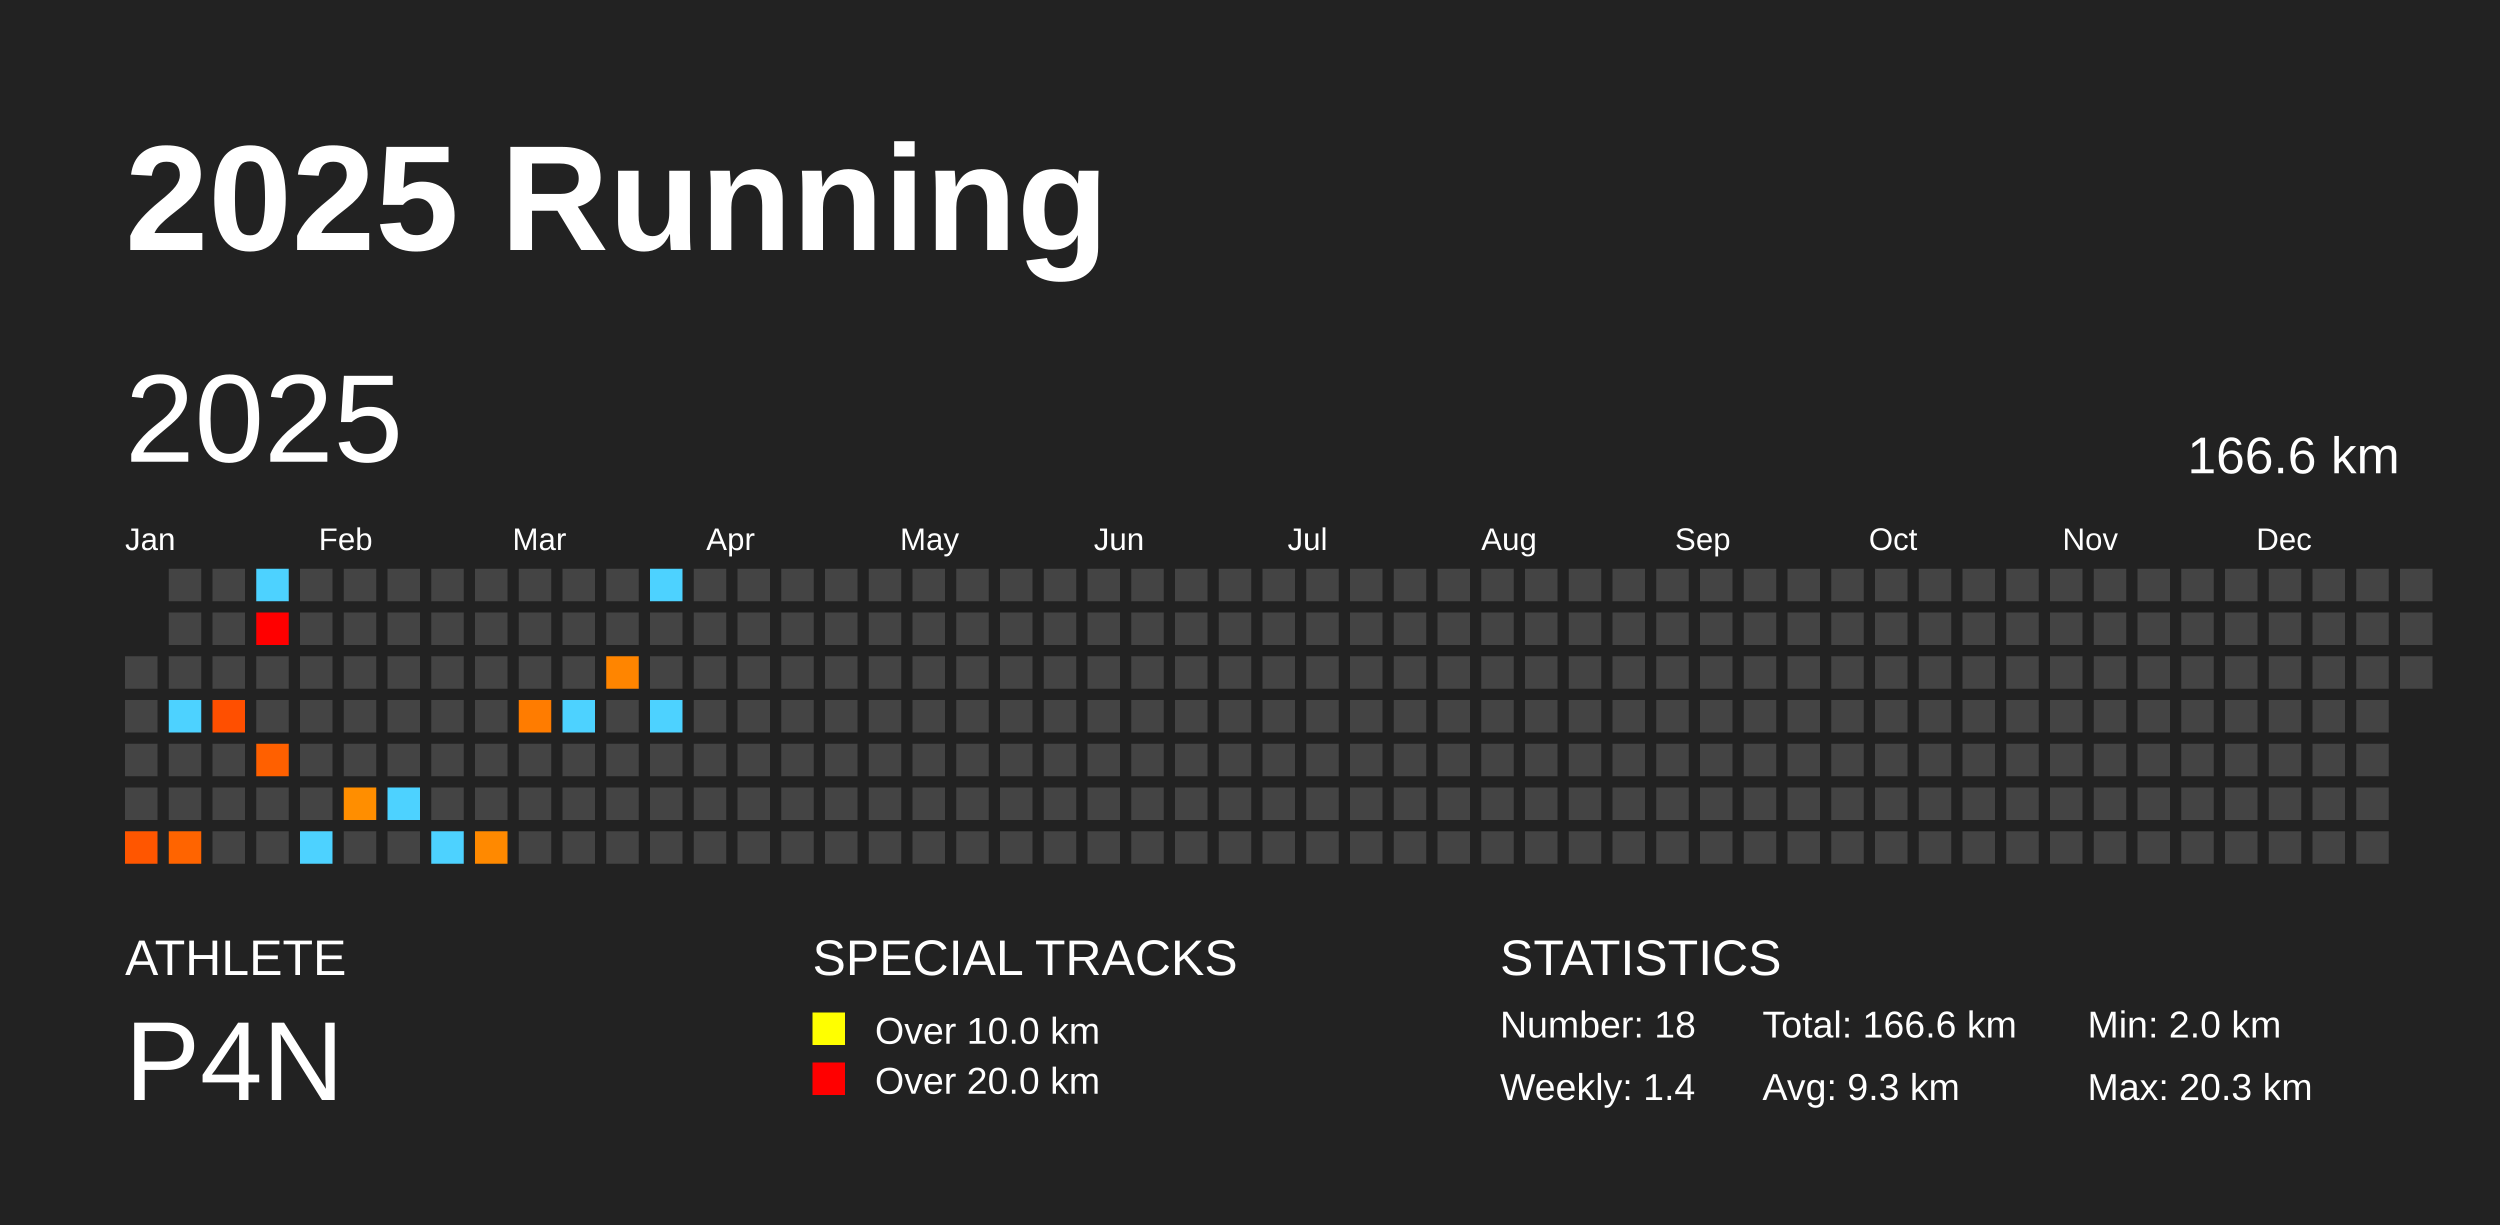
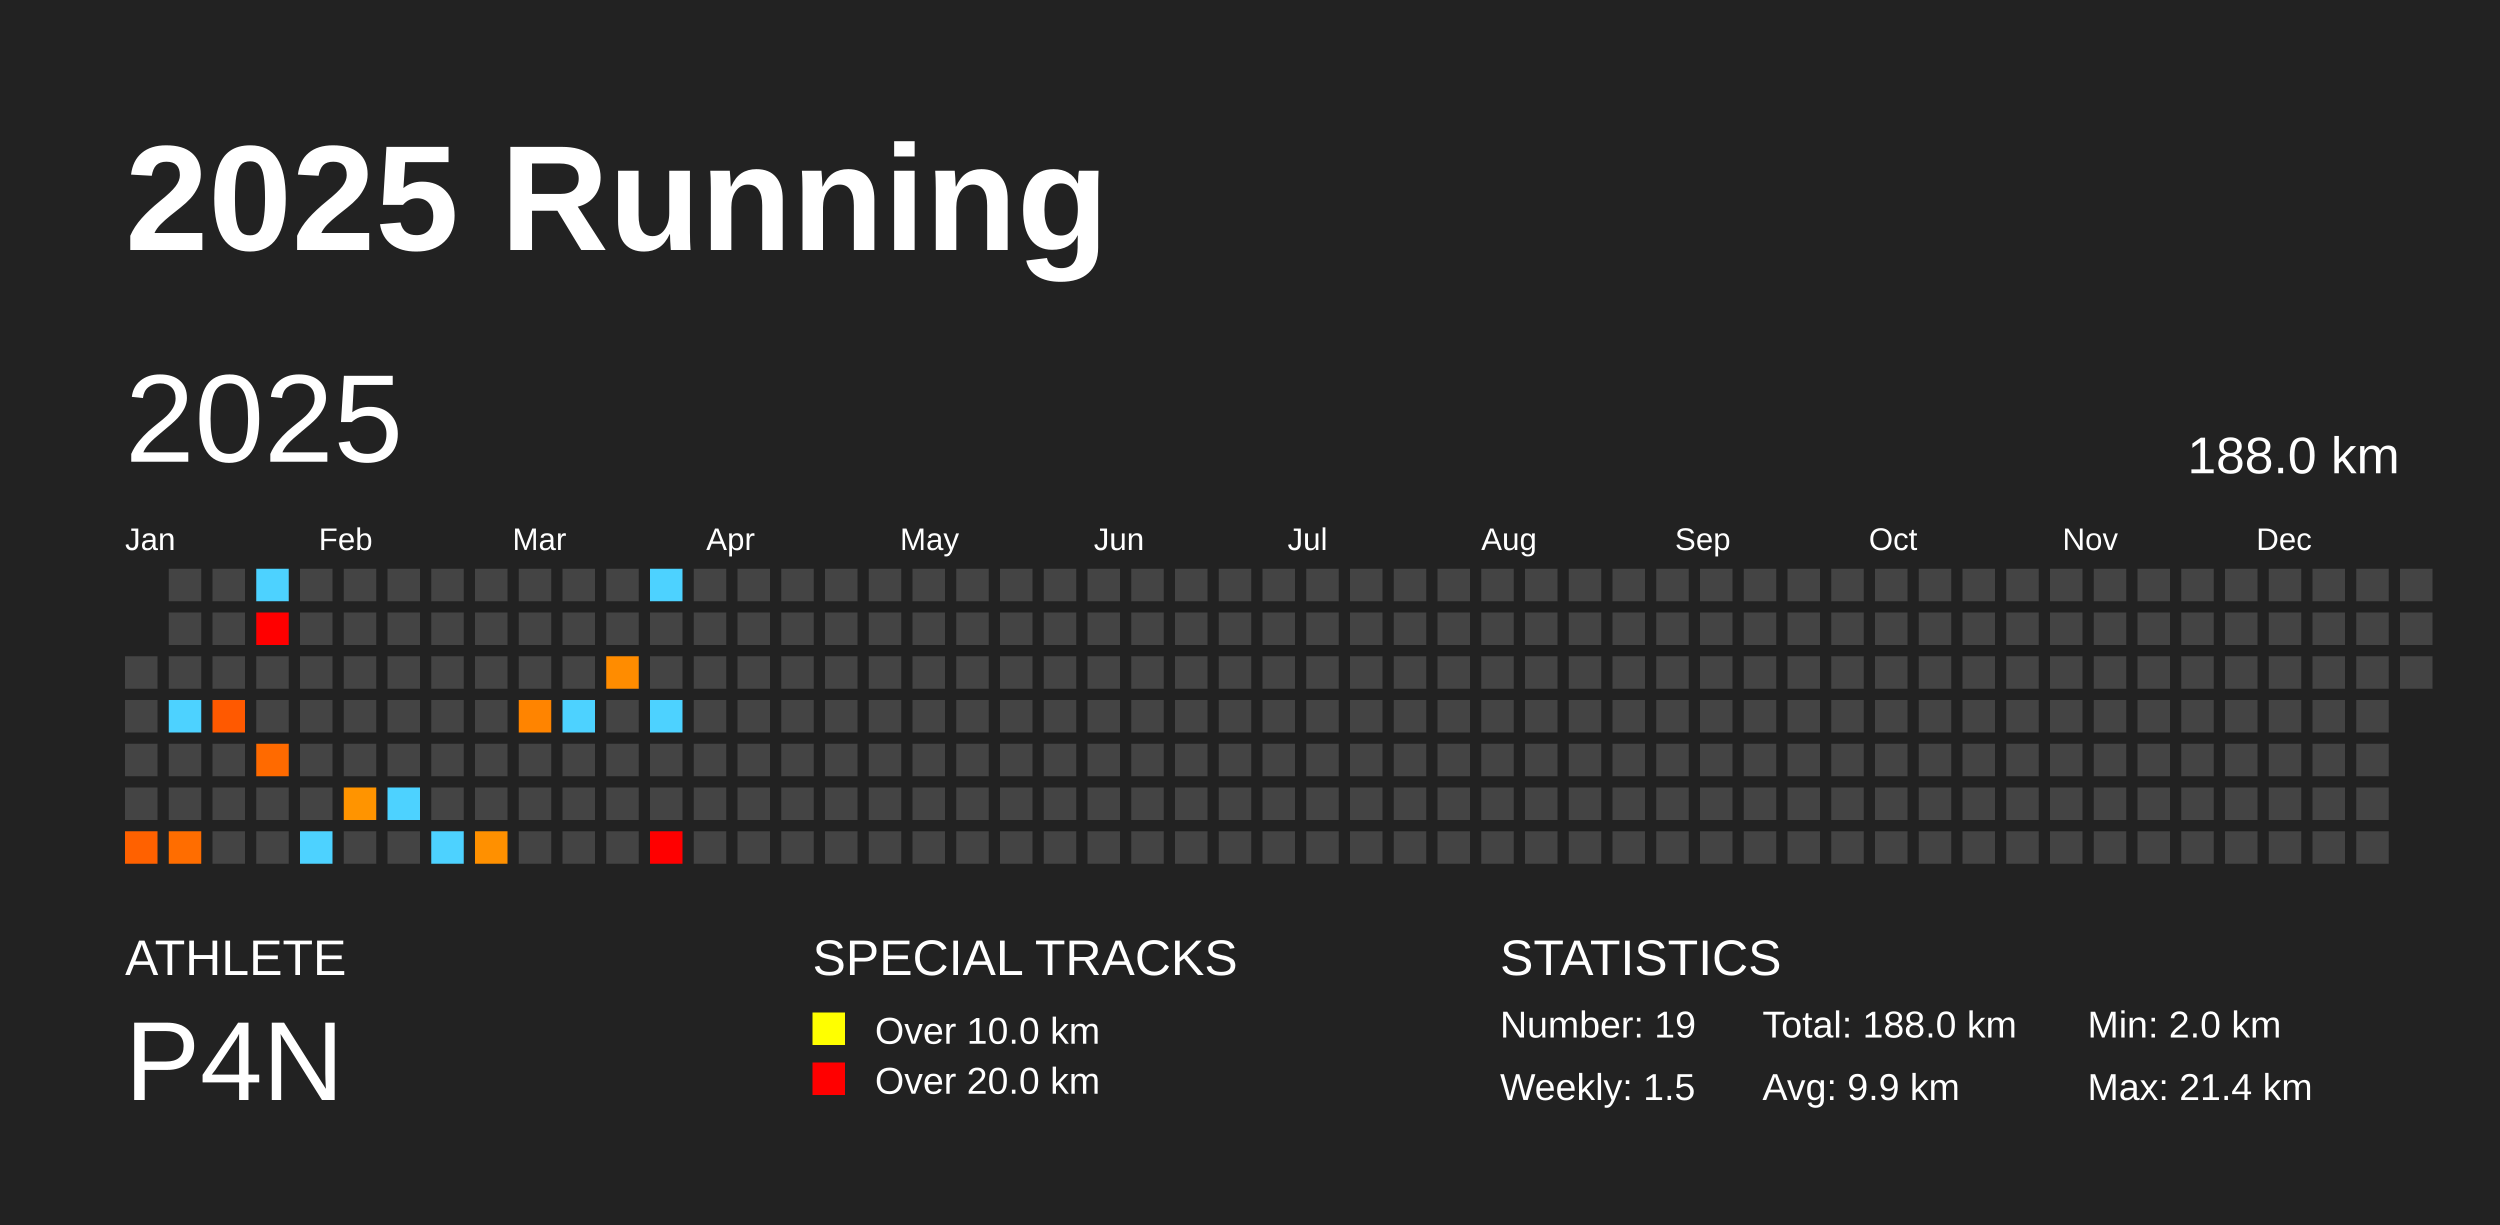
<svg xmlns="http://www.w3.org/2000/svg" baseProfile="full" height="98mm" version="1.1" viewBox="0,0,200,98" width="200mm">
  <defs />
  <rect fill="#222222" height="98" width="200" x="0" y="0" />
  <text fill="#FFFFFF" style="font-size:12px; font-family:Arial; font-weight:bold;" x="10" y="20">2025 Running</text>
  <text fill="#FFFFFF" style="font-size:4px; font-family:Arial" x="10" y="78">ATHLETE</text>
  <text fill="#FFFFFF" style="font-size:9px; font-family:Arial" x="10" y="88">P4N</text>
  <text fill="#FFFFFF" style="font-size:4px; font-family:Arial" x="65" y="78">SPECIAL TRACKS</text>
  <rect fill="yellow" height="2.6" width="2.6" x="65" y="81" />
  <text fill="#FFFFFF" style="font-size:3px; font-family:Arial" x="70" y="83.5">Over 10.0 km</text>
  <rect fill="red" height="2.6" width="2.6" x="65" y="85" />
  <text fill="#FFFFFF" style="font-size:3px; font-family:Arial" x="70" y="87.5">Over 20.0 km</text>
  <text fill="#FFFFFF" style="font-size:4px; font-family:Arial" x="120" y="78">STATISTICS</text>
-   <text fill="#FFFFFF" style="font-size:3px; font-family:Arial" x="120" y="83">Number: 18</text>
-   <text fill="#FFFFFF" style="font-size:3px; font-family:Arial" x="120" y="88">Weekly: 1.4</text>
-   <text fill="#FFFFFF" style="font-size:3px; font-family:Arial" x="141" y="83">Total: 166.6 km</text>
-   <text fill="#FFFFFF" style="font-size:3px; font-family:Arial" x="141" y="88">Avg: 9.3 km</text>
+   <text fill="#FFFFFF" style="font-size:3px; font-family:Arial" x="120" y="83">Number: 19</text>
+   <text fill="#FFFFFF" style="font-size:3px; font-family:Arial" x="120" y="88">Weekly: 1.5</text>
+   <text fill="#FFFFFF" style="font-size:3px; font-family:Arial" x="141" y="83">Total: 188.0 km</text>
+   <text fill="#FFFFFF" style="font-size:3px; font-family:Arial" x="141" y="88">Avg: 9.9 km</text>
  <text fill="#FFFFFF" style="font-size:3px; font-family:Arial" x="167" y="83">Min: 2.0 km</text>
-   <text fill="#FFFFFF" style="font-size:3px; font-family:Arial" x="167" y="88">Max: 20.3 km</text>
+   <text fill="#FFFFFF" style="font-size:3px; font-family:Arial" x="167" y="88">Max: 21.4 km</text>
  <text dominant-baseline="hanging" fill="#FFFFFF" style="font-size:10.0px; font-family:Arial;" x="10" y="30">2025</text>
-   <text dominant-baseline="hanging" fill="#FFFFFF" style="font-size:4.125px; font-family:Arial;" x="175" y="35">166.6 km</text>
+   <text dominant-baseline="hanging" fill="#FFFFFF" style="font-size:4.125px; font-family:Arial;" x="175" y="35">188.0 km</text>
  <text fill="#FFFFFF" style="font-size:2.5px; font-family:Arial" x="10.0" y="44">Jan</text>
  <text fill="#FFFFFF" style="font-size:2.5px; font-family:Arial" x="25.5" y="44">Feb</text>
  <text fill="#FFFFFF" style="font-size:2.5px; font-family:Arial" x="41.0" y="44">Mar</text>
  <text fill="#FFFFFF" style="font-size:2.5px; font-family:Arial" x="56.5" y="44">Apr</text>
  <text fill="#FFFFFF" style="font-size:2.5px; font-family:Arial" x="72.0" y="44">May</text>
  <text fill="#FFFFFF" style="font-size:2.5px; font-family:Arial" x="87.5" y="44">Jun</text>
  <text fill="#FFFFFF" style="font-size:2.5px; font-family:Arial" x="103.0" y="44">Jul</text>
  <text fill="#FFFFFF" style="font-size:2.5px; font-family:Arial" x="118.5" y="44">Aug</text>
  <text fill="#FFFFFF" style="font-size:2.5px; font-family:Arial" x="134.0" y="44">Sep</text>
  <text fill="#FFFFFF" style="font-size:2.5px; font-family:Arial" x="149.5" y="44">Oct</text>
  <text fill="#FFFFFF" style="font-size:2.5px; font-family:Arial" x="165.0" y="44">Nov</text>
  <text fill="#FFFFFF" style="font-size:2.5px; font-family:Arial" x="180.5" y="44">Dec</text>
  <rect fill="#444444" height="2.6" width="2.6" x="10.0" y="52.5" />
  <rect fill="#444444" height="2.6" width="2.6" x="10.0" y="56.0" />
  <rect fill="#444444" height="2.6" width="2.6" x="10.0" y="59.5" />
  <rect fill="#444444" height="2.6" width="2.6" x="10.0" y="63.0" />
-   <rect fill="#ff5600" height="2.6" width="2.6" x="10.0" y="66.5" />
+   <rect fill="#ff6100" height="2.6" width="2.6" x="10.0" y="66.5" />
  <rect fill="#444444" height="2.6" width="2.6" x="13.5" y="45.5" />
  <rect fill="#444444" height="2.6" width="2.6" x="13.5" y="49.0" />
  <rect fill="#444444" height="2.6" width="2.6" x="13.5" y="52.5" />
  <rect fill="#4dd2ff" height="2.6" width="2.6" x="13.5" y="56.0" />
  <rect fill="#444444" height="2.6" width="2.6" x="13.5" y="59.5" />
  <rect fill="#444444" height="2.6" width="2.6" x="13.5" y="63.0" />
-   <rect fill="#ff6400" height="2.6" width="2.6" x="13.5" y="66.5" />
+   <rect fill="#ff6d00" height="2.6" width="2.6" x="13.5" y="66.5" />
  <rect fill="#444444" height="2.6" width="2.6" x="17.0" y="45.5" />
  <rect fill="#444444" height="2.6" width="2.6" x="17.0" y="49.0" />
  <rect fill="#444444" height="2.6" width="2.6" x="17.0" y="52.5" />
-   <rect fill="#ff4f00" height="2.6" width="2.6" x="17.0" y="56.0" />
+   <rect fill="#ff5900" height="2.6" width="2.6" x="17.0" y="56.0" />
  <rect fill="#444444" height="2.6" width="2.6" x="17.0" y="59.5" />
  <rect fill="#444444" height="2.6" width="2.6" x="17.0" y="63.0" />
  <rect fill="#444444" height="2.6" width="2.6" x="17.0" y="66.5" />
  <rect fill="#4dd2ff" height="2.6" width="2.6" x="20.5" y="45.5" />
  <rect fill="red" height="2.6" width="2.6" x="20.5" y="49.0" />
  <rect fill="#444444" height="2.6" width="2.6" x="20.5" y="52.5" />
  <rect fill="#444444" height="2.6" width="2.6" x="20.5" y="56.0" />
-   <rect fill="#ff6000" height="2.6" width="2.6" x="20.5" y="59.5" />
+   <rect fill="#ff6a00" height="2.6" width="2.6" x="20.5" y="59.5" />
  <rect fill="#444444" height="2.6" width="2.6" x="20.5" y="63.0" />
  <rect fill="#444444" height="2.6" width="2.6" x="20.5" y="66.5" />
  <rect fill="#444444" height="2.6" width="2.6" x="24.0" y="45.5" />
  <rect fill="#444444" height="2.6" width="2.6" x="24.0" y="49.0" />
  <rect fill="#444444" height="2.6" width="2.6" x="24.0" y="52.5" />
  <rect fill="#444444" height="2.6" width="2.6" x="24.0" y="56.0" />
  <rect fill="#444444" height="2.6" width="2.6" x="24.0" y="59.5" />
  <rect fill="#444444" height="2.6" width="2.6" x="24.0" y="63.0" />
  <rect fill="#4dd2ff" height="2.6" width="2.6" x="24.0" y="66.5" />
  <rect fill="#444444" height="2.6" width="2.6" x="27.5" y="45.5" />
  <rect fill="#444444" height="2.6" width="2.6" x="27.5" y="49.0" />
  <rect fill="#444444" height="2.6" width="2.6" x="27.5" y="52.5" />
  <rect fill="#444444" height="2.6" width="2.6" x="27.5" y="56.0" />
  <rect fill="#444444" height="2.6" width="2.6" x="27.5" y="59.5" />
-   <rect fill="#ff8e00" height="2.6" width="2.6" x="27.5" y="63.0" />
+   <rect fill="#ff9400" height="2.6" width="2.6" x="27.5" y="63.0" />
  <rect fill="#444444" height="2.6" width="2.6" x="27.5" y="66.5" />
  <rect fill="#444444" height="2.6" width="2.6" x="31.0" y="45.5" />
  <rect fill="#444444" height="2.6" width="2.6" x="31.0" y="49.0" />
  <rect fill="#444444" height="2.6" width="2.6" x="31.0" y="52.5" />
  <rect fill="#444444" height="2.6" width="2.6" x="31.0" y="56.0" />
  <rect fill="#444444" height="2.6" width="2.6" x="31.0" y="59.5" />
  <rect fill="#4dd2ff" height="2.6" width="2.6" x="31.0" y="63.0" />
  <rect fill="#444444" height="2.6" width="2.6" x="31.0" y="66.5" />
  <rect fill="#444444" height="2.6" width="2.6" x="34.5" y="45.5" />
  <rect fill="#444444" height="2.6" width="2.6" x="34.5" y="49.0" />
  <rect fill="#444444" height="2.6" width="2.6" x="34.5" y="52.5" />
  <rect fill="#444444" height="2.6" width="2.6" x="34.5" y="56.0" />
  <rect fill="#444444" height="2.6" width="2.6" x="34.5" y="59.5" />
  <rect fill="#444444" height="2.6" width="2.6" x="34.5" y="63.0" />
  <rect fill="#4dd2ff" height="2.6" width="2.6" x="34.5" y="66.5" />
  <rect fill="#444444" height="2.6" width="2.6" x="38.0" y="45.5" />
  <rect fill="#444444" height="2.6" width="2.6" x="38.0" y="49.0" />
  <rect fill="#444444" height="2.6" width="2.6" x="38.0" y="52.5" />
  <rect fill="#444444" height="2.6" width="2.6" x="38.0" y="56.0" />
  <rect fill="#444444" height="2.6" width="2.6" x="38.0" y="59.5" />
  <rect fill="#444444" height="2.6" width="2.6" x="38.0" y="63.0" />
-   <rect fill="#ff8900" height="2.6" width="2.6" x="38.0" y="66.5" />
+   <rect fill="#ff9000" height="2.6" width="2.6" x="38.0" y="66.5" />
  <rect fill="#444444" height="2.6" width="2.6" x="41.5" y="45.5" />
  <rect fill="#444444" height="2.6" width="2.6" x="41.5" y="49.0" />
  <rect fill="#444444" height="2.6" width="2.6" x="41.5" y="52.5" />
-   <rect fill="#ff7c00" height="2.6" width="2.6" x="41.5" y="56.0" />
+   <rect fill="#ff8400" height="2.6" width="2.6" x="41.5" y="56.0" />
  <rect fill="#444444" height="2.6" width="2.6" x="41.5" y="59.5" />
  <rect fill="#444444" height="2.6" width="2.6" x="41.5" y="63.0" />
  <rect fill="#444444" height="2.6" width="2.6" x="41.5" y="66.5" />
  <rect fill="#444444" height="2.6" width="2.6" x="45.0" y="45.5" />
  <rect fill="#444444" height="2.6" width="2.6" x="45.0" y="49.0" />
  <rect fill="#444444" height="2.6" width="2.6" x="45.0" y="52.5" />
  <rect fill="#4dd2ff" height="2.6" width="2.6" x="45.0" y="56.0" />
  <rect fill="#444444" height="2.6" width="2.6" x="45.0" y="59.5" />
  <rect fill="#444444" height="2.6" width="2.6" x="45.0" y="63.0" />
  <rect fill="#444444" height="2.6" width="2.6" x="45.0" y="66.5" />
  <rect fill="#444444" height="2.6" width="2.6" x="48.5" y="45.5" />
  <rect fill="#444444" height="2.6" width="2.6" x="48.5" y="49.0" />
-   <rect fill="#ff8500" height="2.6" width="2.6" x="48.5" y="52.5" />
+   <rect fill="#ff8c00" height="2.6" width="2.6" x="48.5" y="52.5" />
  <rect fill="#444444" height="2.6" width="2.6" x="48.5" y="56.0" />
  <rect fill="#444444" height="2.6" width="2.6" x="48.5" y="59.5" />
  <rect fill="#444444" height="2.6" width="2.6" x="48.5" y="63.0" />
  <rect fill="#444444" height="2.6" width="2.6" x="48.5" y="66.5" />
  <rect fill="#4dd2ff" height="2.6" width="2.6" x="52.0" y="45.5" />
  <rect fill="#444444" height="2.6" width="2.6" x="52.0" y="49.0" />
  <rect fill="#444444" height="2.6" width="2.6" x="52.0" y="52.5" />
  <rect fill="#4dd2ff" height="2.6" width="2.6" x="52.0" y="56.0" />
  <rect fill="#444444" height="2.6" width="2.6" x="52.0" y="59.5" />
  <rect fill="#444444" height="2.6" width="2.6" x="52.0" y="63.0" />
-   <rect fill="#444444" height="2.6" width="2.6" x="52.0" y="66.5" />
+   <rect fill="red" height="2.6" width="2.6" x="52.0" y="66.5" />
  <rect fill="#444444" height="2.6" width="2.6" x="55.5" y="45.5" />
  <rect fill="#444444" height="2.6" width="2.6" x="55.5" y="49.0" />
  <rect fill="#444444" height="2.6" width="2.6" x="55.5" y="52.5" />
  <rect fill="#444444" height="2.6" width="2.6" x="55.5" y="56.0" />
  <rect fill="#444444" height="2.6" width="2.6" x="55.5" y="59.5" />
  <rect fill="#444444" height="2.6" width="2.6" x="55.5" y="63.0" />
  <rect fill="#444444" height="2.6" width="2.6" x="55.5" y="66.5" />
  <rect fill="#444444" height="2.6" width="2.6" x="59.0" y="45.5" />
  <rect fill="#444444" height="2.6" width="2.6" x="59.0" y="49.0" />
  <rect fill="#444444" height="2.6" width="2.6" x="59.0" y="52.5" />
  <rect fill="#444444" height="2.6" width="2.6" x="59.0" y="56.0" />
  <rect fill="#444444" height="2.6" width="2.6" x="59.0" y="59.5" />
  <rect fill="#444444" height="2.6" width="2.6" x="59.0" y="63.0" />
  <rect fill="#444444" height="2.6" width="2.6" x="59.0" y="66.5" />
  <rect fill="#444444" height="2.6" width="2.6" x="62.5" y="45.5" />
  <rect fill="#444444" height="2.6" width="2.6" x="62.5" y="49.0" />
  <rect fill="#444444" height="2.6" width="2.6" x="62.5" y="52.5" />
  <rect fill="#444444" height="2.6" width="2.6" x="62.5" y="56.0" />
  <rect fill="#444444" height="2.6" width="2.6" x="62.5" y="59.5" />
  <rect fill="#444444" height="2.6" width="2.6" x="62.5" y="63.0" />
  <rect fill="#444444" height="2.6" width="2.6" x="62.5" y="66.5" />
  <rect fill="#444444" height="2.6" width="2.6" x="66.0" y="45.5" />
  <rect fill="#444444" height="2.6" width="2.6" x="66.0" y="49.0" />
  <rect fill="#444444" height="2.6" width="2.6" x="66.0" y="52.5" />
  <rect fill="#444444" height="2.6" width="2.6" x="66.0" y="56.0" />
  <rect fill="#444444" height="2.6" width="2.6" x="66.0" y="59.5" />
  <rect fill="#444444" height="2.6" width="2.6" x="66.0" y="63.0" />
  <rect fill="#444444" height="2.6" width="2.6" x="66.0" y="66.5" />
  <rect fill="#444444" height="2.6" width="2.6" x="69.5" y="45.5" />
  <rect fill="#444444" height="2.6" width="2.6" x="69.5" y="49.0" />
  <rect fill="#444444" height="2.6" width="2.6" x="69.5" y="52.5" />
  <rect fill="#444444" height="2.6" width="2.6" x="69.5" y="56.0" />
  <rect fill="#444444" height="2.6" width="2.6" x="69.5" y="59.5" />
  <rect fill="#444444" height="2.6" width="2.6" x="69.5" y="63.0" />
  <rect fill="#444444" height="2.6" width="2.6" x="69.5" y="66.5" />
  <rect fill="#444444" height="2.6" width="2.6" x="73.0" y="45.5" />
  <rect fill="#444444" height="2.6" width="2.6" x="73.0" y="49.0" />
  <rect fill="#444444" height="2.6" width="2.6" x="73.0" y="52.5" />
  <rect fill="#444444" height="2.6" width="2.6" x="73.0" y="56.0" />
  <rect fill="#444444" height="2.6" width="2.6" x="73.0" y="59.5" />
  <rect fill="#444444" height="2.6" width="2.6" x="73.0" y="63.0" />
  <rect fill="#444444" height="2.6" width="2.6" x="73.0" y="66.5" />
  <rect fill="#444444" height="2.6" width="2.6" x="76.5" y="45.5" />
  <rect fill="#444444" height="2.6" width="2.6" x="76.5" y="49.0" />
  <rect fill="#444444" height="2.6" width="2.6" x="76.5" y="52.5" />
  <rect fill="#444444" height="2.6" width="2.6" x="76.5" y="56.0" />
  <rect fill="#444444" height="2.6" width="2.6" x="76.5" y="59.5" />
  <rect fill="#444444" height="2.6" width="2.6" x="76.5" y="63.0" />
  <rect fill="#444444" height="2.6" width="2.6" x="76.5" y="66.5" />
  <rect fill="#444444" height="2.6" width="2.6" x="80.0" y="45.5" />
  <rect fill="#444444" height="2.6" width="2.6" x="80.0" y="49.0" />
  <rect fill="#444444" height="2.6" width="2.6" x="80.0" y="52.5" />
  <rect fill="#444444" height="2.6" width="2.6" x="80.0" y="56.0" />
  <rect fill="#444444" height="2.6" width="2.6" x="80.0" y="59.5" />
  <rect fill="#444444" height="2.6" width="2.6" x="80.0" y="63.0" />
  <rect fill="#444444" height="2.6" width="2.6" x="80.0" y="66.5" />
  <rect fill="#444444" height="2.6" width="2.6" x="83.5" y="45.5" />
  <rect fill="#444444" height="2.6" width="2.6" x="83.5" y="49.0" />
  <rect fill="#444444" height="2.6" width="2.6" x="83.5" y="52.5" />
  <rect fill="#444444" height="2.6" width="2.6" x="83.5" y="56.0" />
  <rect fill="#444444" height="2.6" width="2.6" x="83.5" y="59.5" />
  <rect fill="#444444" height="2.6" width="2.6" x="83.5" y="63.0" />
  <rect fill="#444444" height="2.6" width="2.6" x="83.5" y="66.5" />
  <rect fill="#444444" height="2.6" width="2.6" x="87.0" y="45.5" />
  <rect fill="#444444" height="2.6" width="2.6" x="87.0" y="49.0" />
  <rect fill="#444444" height="2.6" width="2.6" x="87.0" y="52.5" />
  <rect fill="#444444" height="2.6" width="2.6" x="87.0" y="56.0" />
  <rect fill="#444444" height="2.6" width="2.6" x="87.0" y="59.5" />
  <rect fill="#444444" height="2.6" width="2.6" x="87.0" y="63.0" />
  <rect fill="#444444" height="2.6" width="2.6" x="87.0" y="66.5" />
  <rect fill="#444444" height="2.6" width="2.6" x="90.5" y="45.5" />
  <rect fill="#444444" height="2.6" width="2.6" x="90.5" y="49.0" />
  <rect fill="#444444" height="2.6" width="2.6" x="90.5" y="52.5" />
  <rect fill="#444444" height="2.6" width="2.6" x="90.5" y="56.0" />
  <rect fill="#444444" height="2.6" width="2.6" x="90.5" y="59.5" />
  <rect fill="#444444" height="2.6" width="2.6" x="90.5" y="63.0" />
  <rect fill="#444444" height="2.6" width="2.6" x="90.5" y="66.5" />
  <rect fill="#444444" height="2.6" width="2.6" x="94.0" y="45.5" />
  <rect fill="#444444" height="2.6" width="2.6" x="94.0" y="49.0" />
  <rect fill="#444444" height="2.6" width="2.6" x="94.0" y="52.5" />
  <rect fill="#444444" height="2.6" width="2.6" x="94.0" y="56.0" />
  <rect fill="#444444" height="2.6" width="2.6" x="94.0" y="59.5" />
  <rect fill="#444444" height="2.6" width="2.6" x="94.0" y="63.0" />
  <rect fill="#444444" height="2.6" width="2.6" x="94.0" y="66.5" />
  <rect fill="#444444" height="2.6" width="2.6" x="97.5" y="45.5" />
  <rect fill="#444444" height="2.6" width="2.6" x="97.5" y="49.0" />
  <rect fill="#444444" height="2.6" width="2.6" x="97.5" y="52.5" />
  <rect fill="#444444" height="2.6" width="2.6" x="97.5" y="56.0" />
  <rect fill="#444444" height="2.6" width="2.6" x="97.5" y="59.5" />
  <rect fill="#444444" height="2.6" width="2.6" x="97.5" y="63.0" />
  <rect fill="#444444" height="2.6" width="2.6" x="97.5" y="66.5" />
  <rect fill="#444444" height="2.6" width="2.6" x="101.0" y="45.5" />
  <rect fill="#444444" height="2.6" width="2.6" x="101.0" y="49.0" />
  <rect fill="#444444" height="2.6" width="2.6" x="101.0" y="52.5" />
  <rect fill="#444444" height="2.6" width="2.6" x="101.0" y="56.0" />
  <rect fill="#444444" height="2.6" width="2.6" x="101.0" y="59.5" />
  <rect fill="#444444" height="2.6" width="2.6" x="101.0" y="63.0" />
  <rect fill="#444444" height="2.6" width="2.6" x="101.0" y="66.5" />
  <rect fill="#444444" height="2.6" width="2.6" x="104.5" y="45.5" />
  <rect fill="#444444" height="2.6" width="2.6" x="104.5" y="49.0" />
  <rect fill="#444444" height="2.6" width="2.6" x="104.5" y="52.5" />
  <rect fill="#444444" height="2.6" width="2.6" x="104.5" y="56.0" />
  <rect fill="#444444" height="2.6" width="2.6" x="104.5" y="59.5" />
  <rect fill="#444444" height="2.6" width="2.6" x="104.5" y="63.0" />
  <rect fill="#444444" height="2.6" width="2.6" x="104.5" y="66.5" />
  <rect fill="#444444" height="2.6" width="2.6" x="108.0" y="45.5" />
  <rect fill="#444444" height="2.6" width="2.6" x="108.0" y="49.0" />
  <rect fill="#444444" height="2.6" width="2.6" x="108.0" y="52.5" />
  <rect fill="#444444" height="2.6" width="2.6" x="108.0" y="56.0" />
  <rect fill="#444444" height="2.6" width="2.6" x="108.0" y="59.5" />
  <rect fill="#444444" height="2.6" width="2.6" x="108.0" y="63.0" />
  <rect fill="#444444" height="2.6" width="2.6" x="108.0" y="66.5" />
  <rect fill="#444444" height="2.6" width="2.6" x="111.5" y="45.5" />
  <rect fill="#444444" height="2.6" width="2.6" x="111.5" y="49.0" />
  <rect fill="#444444" height="2.6" width="2.6" x="111.5" y="52.5" />
  <rect fill="#444444" height="2.6" width="2.6" x="111.5" y="56.0" />
  <rect fill="#444444" height="2.6" width="2.6" x="111.5" y="59.5" />
  <rect fill="#444444" height="2.6" width="2.6" x="111.5" y="63.0" />
  <rect fill="#444444" height="2.6" width="2.6" x="111.5" y="66.5" />
  <rect fill="#444444" height="2.6" width="2.6" x="115.0" y="45.5" />
  <rect fill="#444444" height="2.6" width="2.6" x="115.0" y="49.0" />
  <rect fill="#444444" height="2.6" width="2.6" x="115.0" y="52.5" />
  <rect fill="#444444" height="2.6" width="2.6" x="115.0" y="56.0" />
  <rect fill="#444444" height="2.6" width="2.6" x="115.0" y="59.5" />
  <rect fill="#444444" height="2.6" width="2.6" x="115.0" y="63.0" />
  <rect fill="#444444" height="2.6" width="2.6" x="115.0" y="66.5" />
  <rect fill="#444444" height="2.6" width="2.6" x="118.5" y="45.5" />
  <rect fill="#444444" height="2.6" width="2.6" x="118.5" y="49.0" />
  <rect fill="#444444" height="2.6" width="2.6" x="118.5" y="52.5" />
  <rect fill="#444444" height="2.6" width="2.6" x="118.5" y="56.0" />
  <rect fill="#444444" height="2.6" width="2.6" x="118.5" y="59.5" />
  <rect fill="#444444" height="2.6" width="2.6" x="118.5" y="63.0" />
  <rect fill="#444444" height="2.6" width="2.6" x="118.5" y="66.5" />
  <rect fill="#444444" height="2.6" width="2.6" x="122.0" y="45.5" />
  <rect fill="#444444" height="2.6" width="2.6" x="122.0" y="49.0" />
  <rect fill="#444444" height="2.6" width="2.6" x="122.0" y="52.5" />
  <rect fill="#444444" height="2.6" width="2.6" x="122.0" y="56.0" />
  <rect fill="#444444" height="2.6" width="2.6" x="122.0" y="59.5" />
  <rect fill="#444444" height="2.6" width="2.6" x="122.0" y="63.0" />
  <rect fill="#444444" height="2.6" width="2.6" x="122.0" y="66.5" />
  <rect fill="#444444" height="2.6" width="2.6" x="125.5" y="45.5" />
  <rect fill="#444444" height="2.6" width="2.6" x="125.5" y="49.0" />
  <rect fill="#444444" height="2.6" width="2.6" x="125.5" y="52.5" />
  <rect fill="#444444" height="2.6" width="2.6" x="125.5" y="56.0" />
  <rect fill="#444444" height="2.6" width="2.6" x="125.5" y="59.5" />
  <rect fill="#444444" height="2.6" width="2.6" x="125.5" y="63.0" />
  <rect fill="#444444" height="2.6" width="2.6" x="125.5" y="66.5" />
  <rect fill="#444444" height="2.6" width="2.6" x="129.0" y="45.5" />
  <rect fill="#444444" height="2.6" width="2.6" x="129.0" y="49.0" />
  <rect fill="#444444" height="2.6" width="2.6" x="129.0" y="52.5" />
  <rect fill="#444444" height="2.6" width="2.6" x="129.0" y="56.0" />
  <rect fill="#444444" height="2.6" width="2.6" x="129.0" y="59.5" />
  <rect fill="#444444" height="2.6" width="2.6" x="129.0" y="63.0" />
  <rect fill="#444444" height="2.6" width="2.6" x="129.0" y="66.5" />
  <rect fill="#444444" height="2.6" width="2.6" x="132.5" y="45.5" />
  <rect fill="#444444" height="2.6" width="2.6" x="132.5" y="49.0" />
  <rect fill="#444444" height="2.6" width="2.6" x="132.5" y="52.5" />
  <rect fill="#444444" height="2.6" width="2.6" x="132.5" y="56.0" />
  <rect fill="#444444" height="2.6" width="2.6" x="132.5" y="59.5" />
  <rect fill="#444444" height="2.6" width="2.6" x="132.5" y="63.0" />
  <rect fill="#444444" height="2.6" width="2.6" x="132.5" y="66.5" />
  <rect fill="#444444" height="2.6" width="2.6" x="136.0" y="45.5" />
  <rect fill="#444444" height="2.6" width="2.6" x="136.0" y="49.0" />
  <rect fill="#444444" height="2.6" width="2.6" x="136.0" y="52.5" />
  <rect fill="#444444" height="2.6" width="2.6" x="136.0" y="56.0" />
  <rect fill="#444444" height="2.6" width="2.6" x="136.0" y="59.5" />
  <rect fill="#444444" height="2.6" width="2.6" x="136.0" y="63.0" />
  <rect fill="#444444" height="2.6" width="2.6" x="136.0" y="66.5" />
  <rect fill="#444444" height="2.6" width="2.6" x="139.5" y="45.5" />
  <rect fill="#444444" height="2.6" width="2.6" x="139.5" y="49.0" />
  <rect fill="#444444" height="2.6" width="2.6" x="139.5" y="52.5" />
  <rect fill="#444444" height="2.6" width="2.6" x="139.5" y="56.0" />
  <rect fill="#444444" height="2.6" width="2.6" x="139.5" y="59.5" />
  <rect fill="#444444" height="2.6" width="2.6" x="139.5" y="63.0" />
  <rect fill="#444444" height="2.6" width="2.6" x="139.5" y="66.5" />
  <rect fill="#444444" height="2.6" width="2.6" x="143.0" y="45.5" />
  <rect fill="#444444" height="2.6" width="2.6" x="143.0" y="49.0" />
  <rect fill="#444444" height="2.6" width="2.6" x="143.0" y="52.5" />
  <rect fill="#444444" height="2.6" width="2.6" x="143.0" y="56.0" />
  <rect fill="#444444" height="2.6" width="2.6" x="143.0" y="59.5" />
  <rect fill="#444444" height="2.6" width="2.6" x="143.0" y="63.0" />
  <rect fill="#444444" height="2.6" width="2.6" x="143.0" y="66.5" />
  <rect fill="#444444" height="2.6" width="2.6" x="146.5" y="45.5" />
  <rect fill="#444444" height="2.6" width="2.6" x="146.5" y="49.0" />
  <rect fill="#444444" height="2.6" width="2.6" x="146.5" y="52.5" />
  <rect fill="#444444" height="2.6" width="2.6" x="146.5" y="56.0" />
  <rect fill="#444444" height="2.6" width="2.6" x="146.5" y="59.5" />
  <rect fill="#444444" height="2.6" width="2.6" x="146.5" y="63.0" />
  <rect fill="#444444" height="2.6" width="2.6" x="146.5" y="66.5" />
  <rect fill="#444444" height="2.6" width="2.6" x="150.0" y="45.5" />
  <rect fill="#444444" height="2.6" width="2.6" x="150.0" y="49.0" />
  <rect fill="#444444" height="2.6" width="2.6" x="150.0" y="52.5" />
  <rect fill="#444444" height="2.6" width="2.6" x="150.0" y="56.0" />
  <rect fill="#444444" height="2.6" width="2.6" x="150.0" y="59.5" />
  <rect fill="#444444" height="2.6" width="2.6" x="150.0" y="63.0" />
  <rect fill="#444444" height="2.6" width="2.6" x="150.0" y="66.5" />
  <rect fill="#444444" height="2.6" width="2.6" x="153.5" y="45.5" />
  <rect fill="#444444" height="2.6" width="2.6" x="153.5" y="49.0" />
  <rect fill="#444444" height="2.6" width="2.6" x="153.5" y="52.5" />
  <rect fill="#444444" height="2.6" width="2.6" x="153.5" y="56.0" />
  <rect fill="#444444" height="2.6" width="2.6" x="153.5" y="59.5" />
  <rect fill="#444444" height="2.6" width="2.6" x="153.5" y="63.0" />
  <rect fill="#444444" height="2.6" width="2.6" x="153.5" y="66.5" />
  <rect fill="#444444" height="2.6" width="2.6" x="157.0" y="45.5" />
  <rect fill="#444444" height="2.6" width="2.6" x="157.0" y="49.0" />
  <rect fill="#444444" height="2.6" width="2.6" x="157.0" y="52.5" />
  <rect fill="#444444" height="2.6" width="2.6" x="157.0" y="56.0" />
  <rect fill="#444444" height="2.6" width="2.6" x="157.0" y="59.5" />
  <rect fill="#444444" height="2.6" width="2.6" x="157.0" y="63.0" />
  <rect fill="#444444" height="2.6" width="2.6" x="157.0" y="66.5" />
  <rect fill="#444444" height="2.6" width="2.6" x="160.5" y="45.5" />
  <rect fill="#444444" height="2.6" width="2.6" x="160.5" y="49.0" />
  <rect fill="#444444" height="2.6" width="2.6" x="160.5" y="52.5" />
  <rect fill="#444444" height="2.6" width="2.6" x="160.5" y="56.0" />
  <rect fill="#444444" height="2.6" width="2.6" x="160.5" y="59.5" />
  <rect fill="#444444" height="2.6" width="2.6" x="160.5" y="63.0" />
  <rect fill="#444444" height="2.6" width="2.6" x="160.5" y="66.5" />
  <rect fill="#444444" height="2.6" width="2.6" x="164.0" y="45.5" />
  <rect fill="#444444" height="2.6" width="2.6" x="164.0" y="49.0" />
  <rect fill="#444444" height="2.6" width="2.6" x="164.0" y="52.5" />
  <rect fill="#444444" height="2.6" width="2.6" x="164.0" y="56.0" />
  <rect fill="#444444" height="2.6" width="2.6" x="164.0" y="59.5" />
  <rect fill="#444444" height="2.6" width="2.6" x="164.0" y="63.0" />
  <rect fill="#444444" height="2.6" width="2.6" x="164.0" y="66.5" />
  <rect fill="#444444" height="2.6" width="2.6" x="167.5" y="45.5" />
  <rect fill="#444444" height="2.6" width="2.6" x="167.5" y="49.0" />
  <rect fill="#444444" height="2.6" width="2.6" x="167.5" y="52.5" />
  <rect fill="#444444" height="2.6" width="2.6" x="167.5" y="56.0" />
  <rect fill="#444444" height="2.6" width="2.6" x="167.5" y="59.5" />
  <rect fill="#444444" height="2.6" width="2.6" x="167.5" y="63.0" />
  <rect fill="#444444" height="2.6" width="2.6" x="167.5" y="66.5" />
  <rect fill="#444444" height="2.6" width="2.6" x="171.0" y="45.5" />
  <rect fill="#444444" height="2.6" width="2.6" x="171.0" y="49.0" />
  <rect fill="#444444" height="2.6" width="2.6" x="171.0" y="52.5" />
  <rect fill="#444444" height="2.6" width="2.6" x="171.0" y="56.0" />
  <rect fill="#444444" height="2.6" width="2.6" x="171.0" y="59.5" />
  <rect fill="#444444" height="2.6" width="2.6" x="171.0" y="63.0" />
  <rect fill="#444444" height="2.6" width="2.6" x="171.0" y="66.5" />
  <rect fill="#444444" height="2.6" width="2.6" x="174.5" y="45.5" />
  <rect fill="#444444" height="2.6" width="2.6" x="174.5" y="49.0" />
  <rect fill="#444444" height="2.6" width="2.6" x="174.5" y="52.5" />
  <rect fill="#444444" height="2.6" width="2.6" x="174.5" y="56.0" />
  <rect fill="#444444" height="2.6" width="2.6" x="174.5" y="59.5" />
  <rect fill="#444444" height="2.6" width="2.6" x="174.5" y="63.0" />
  <rect fill="#444444" height="2.6" width="2.6" x="174.5" y="66.5" />
  <rect fill="#444444" height="2.6" width="2.6" x="178.0" y="45.5" />
  <rect fill="#444444" height="2.6" width="2.6" x="178.0" y="49.0" />
  <rect fill="#444444" height="2.6" width="2.6" x="178.0" y="52.5" />
  <rect fill="#444444" height="2.6" width="2.6" x="178.0" y="56.0" />
  <rect fill="#444444" height="2.6" width="2.6" x="178.0" y="59.5" />
  <rect fill="#444444" height="2.6" width="2.6" x="178.0" y="63.0" />
  <rect fill="#444444" height="2.6" width="2.6" x="178.0" y="66.5" />
  <rect fill="#444444" height="2.6" width="2.6" x="181.5" y="45.5" />
  <rect fill="#444444" height="2.6" width="2.6" x="181.5" y="49.0" />
  <rect fill="#444444" height="2.6" width="2.6" x="181.5" y="52.5" />
  <rect fill="#444444" height="2.6" width="2.6" x="181.5" y="56.0" />
  <rect fill="#444444" height="2.6" width="2.6" x="181.5" y="59.5" />
  <rect fill="#444444" height="2.6" width="2.6" x="181.5" y="63.0" />
  <rect fill="#444444" height="2.6" width="2.6" x="181.5" y="66.5" />
  <rect fill="#444444" height="2.6" width="2.6" x="185.0" y="45.5" />
  <rect fill="#444444" height="2.6" width="2.6" x="185.0" y="49.0" />
  <rect fill="#444444" height="2.6" width="2.6" x="185.0" y="52.5" />
  <rect fill="#444444" height="2.6" width="2.6" x="185.0" y="56.0" />
  <rect fill="#444444" height="2.6" width="2.6" x="185.0" y="59.5" />
  <rect fill="#444444" height="2.6" width="2.6" x="185.0" y="63.0" />
  <rect fill="#444444" height="2.6" width="2.6" x="185.0" y="66.5" />
  <rect fill="#444444" height="2.6" width="2.6" x="188.5" y="45.5" />
  <rect fill="#444444" height="2.6" width="2.6" x="188.5" y="49.0" />
  <rect fill="#444444" height="2.6" width="2.6" x="188.5" y="52.5" />
  <rect fill="#444444" height="2.6" width="2.6" x="188.5" y="56.0" />
  <rect fill="#444444" height="2.6" width="2.6" x="188.5" y="59.5" />
  <rect fill="#444444" height="2.6" width="2.6" x="188.5" y="63.0" />
  <rect fill="#444444" height="2.6" width="2.6" x="188.5" y="66.5" />
  <rect fill="#444444" height="2.6" width="2.6" x="192.0" y="45.5" />
  <rect fill="#444444" height="2.6" width="2.6" x="192.0" y="49.0" />
  <rect fill="#444444" height="2.6" width="2.6" x="192.0" y="52.5" />
</svg>
